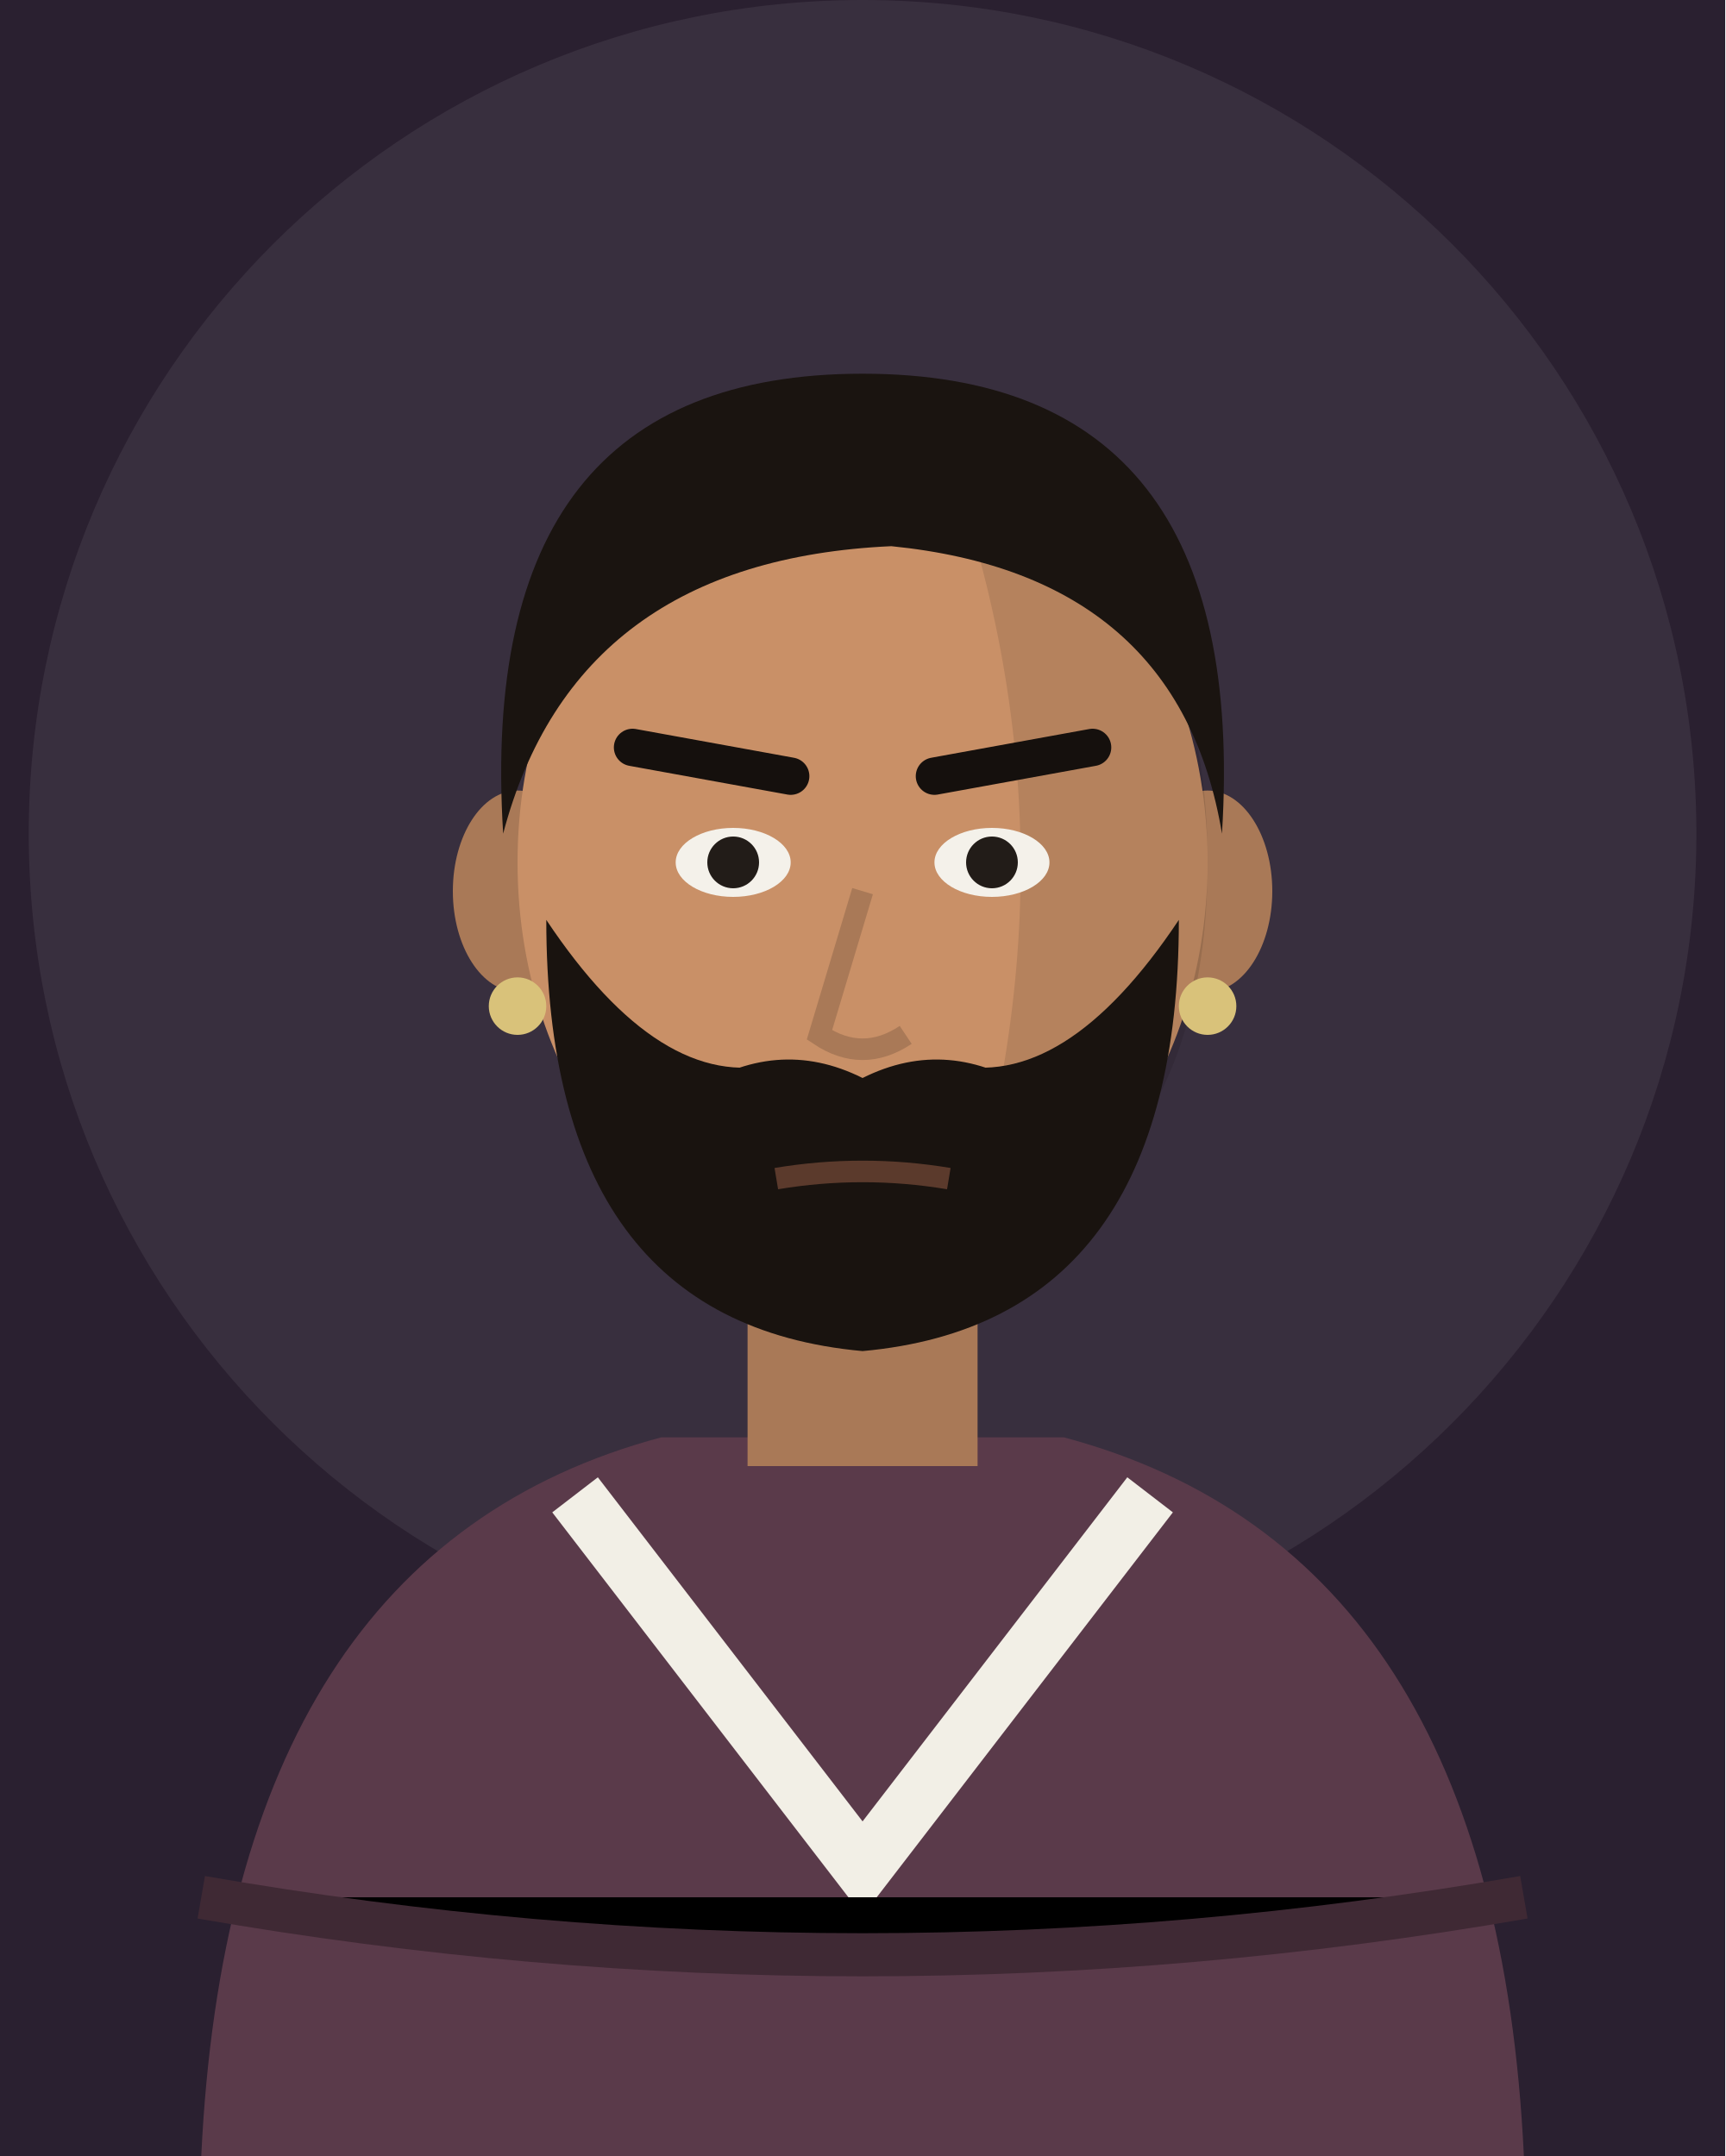
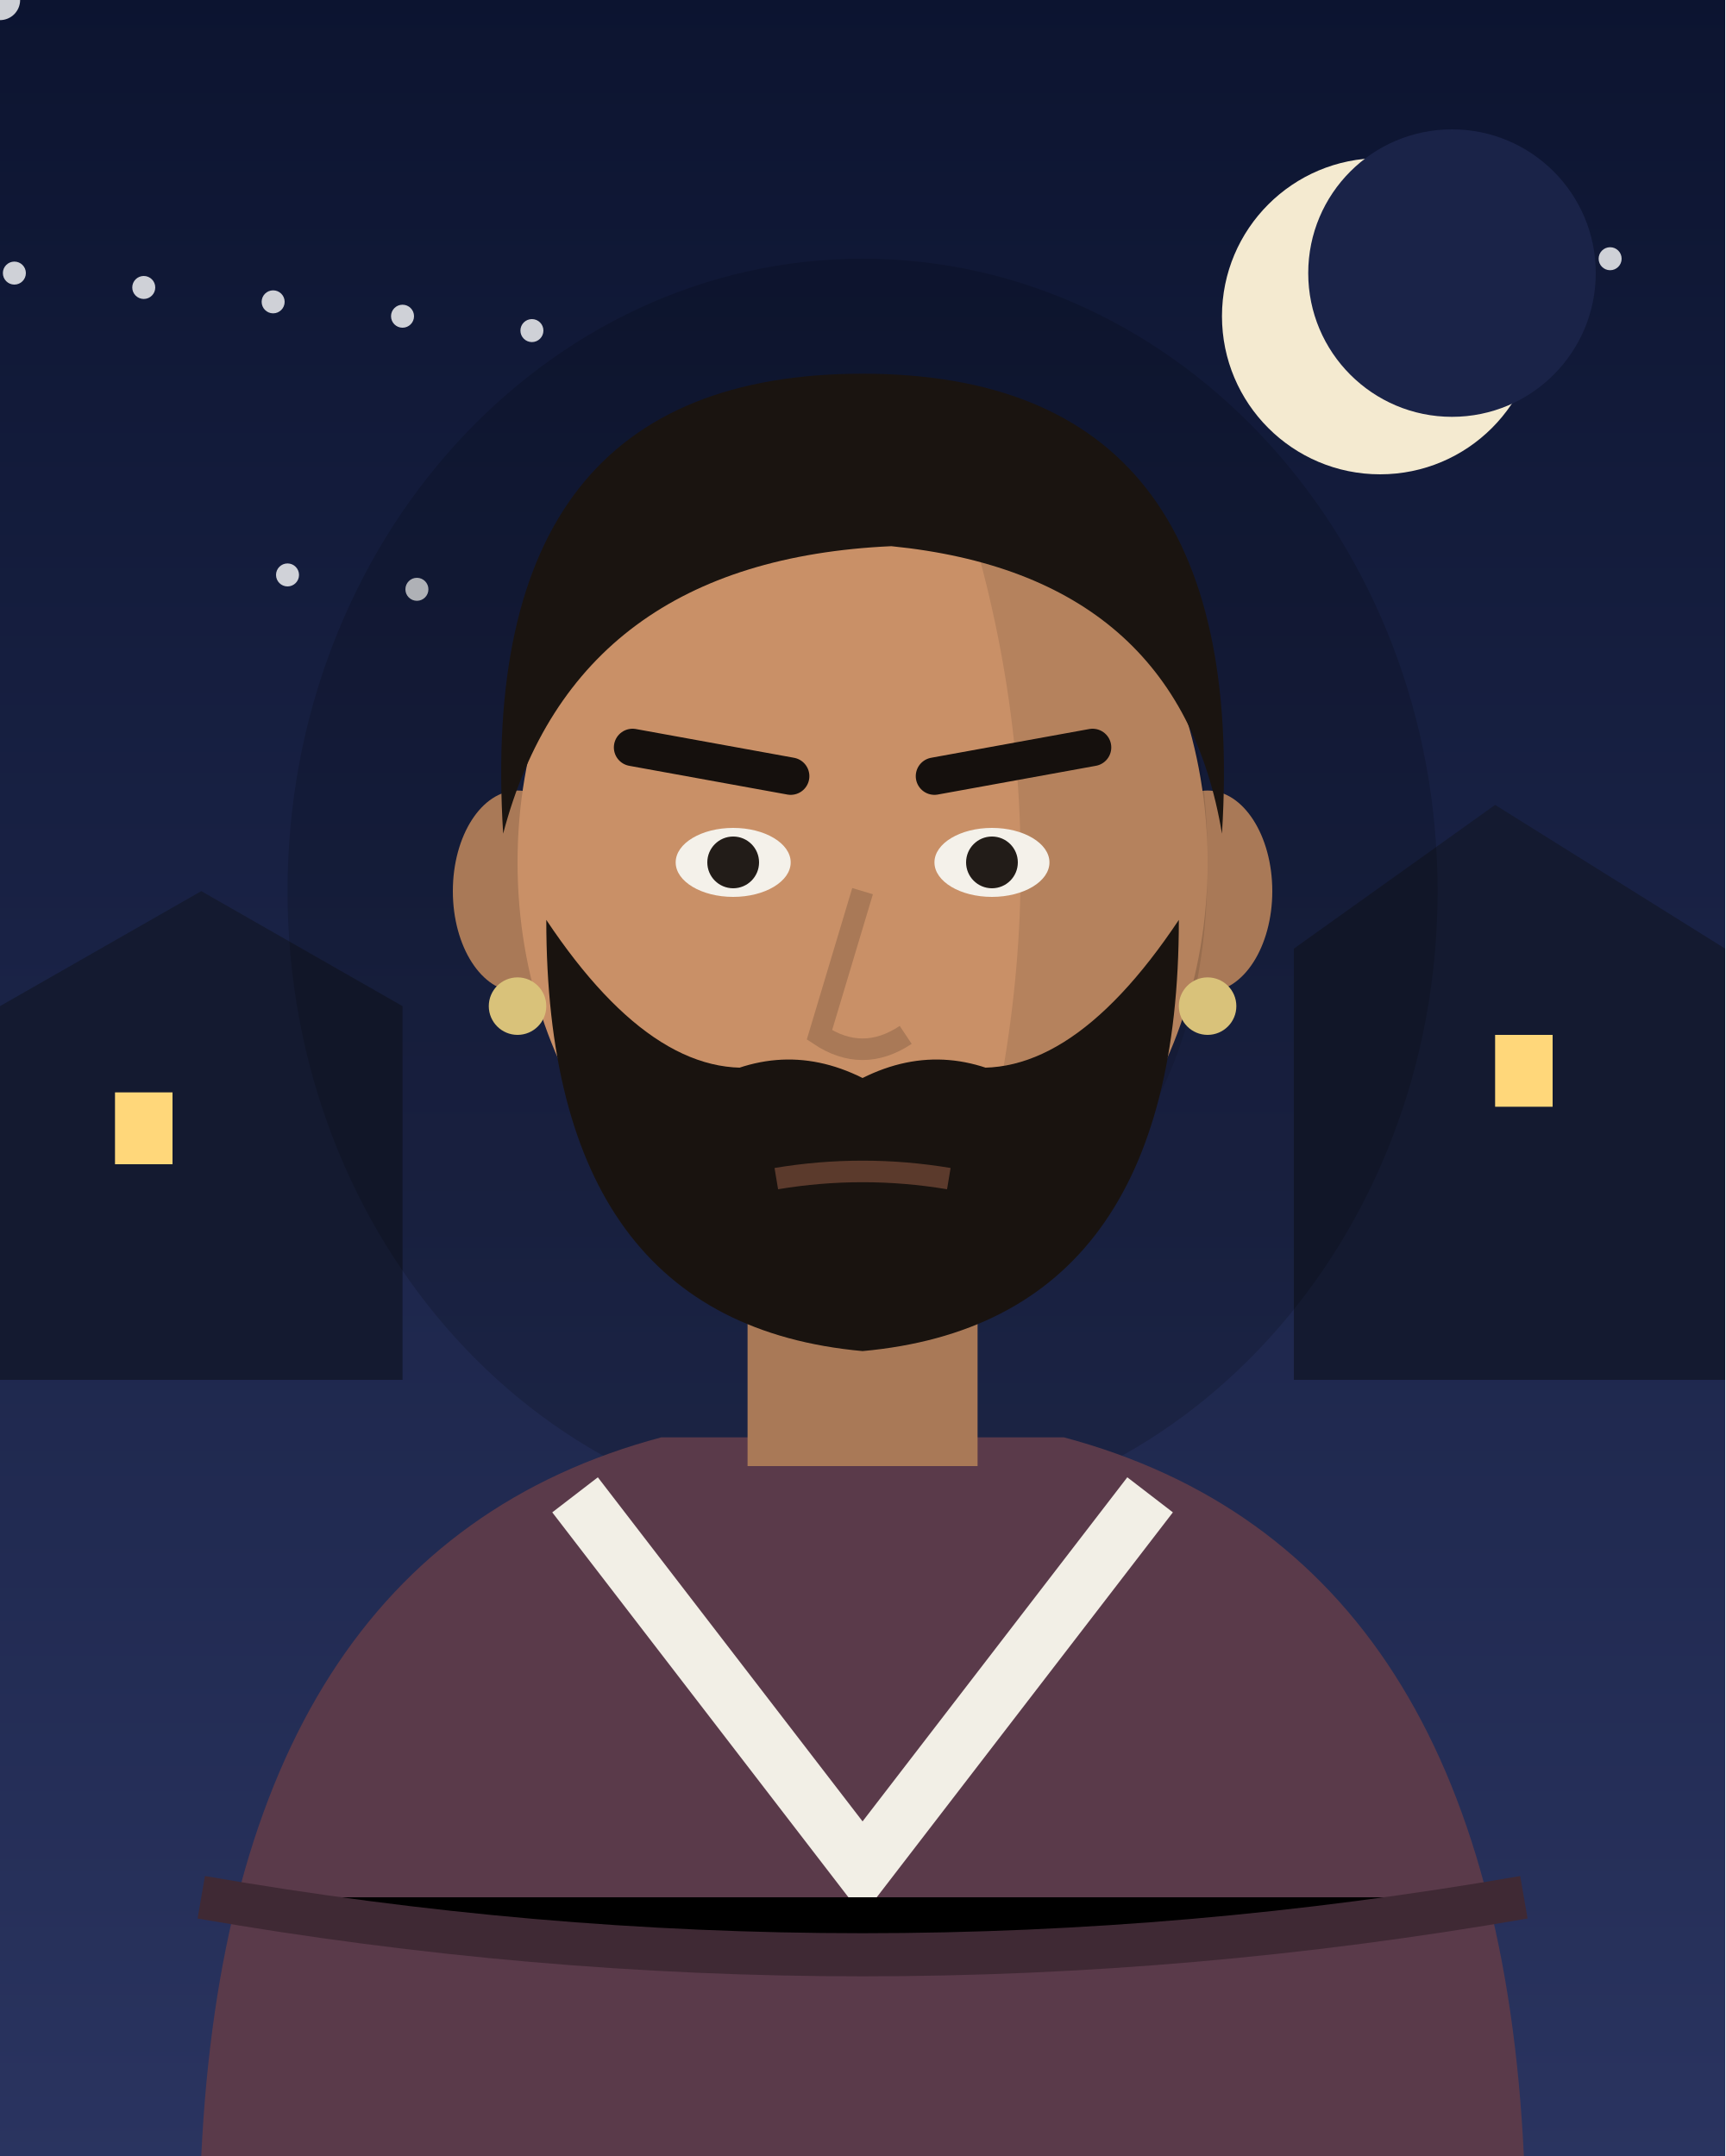
<svg xmlns="http://www.w3.org/2000/svg" viewBox="0 0 120 150" role="img" aria-label="Teodoro de Quíos">
  <style>.fx{transform-box:fill-box;transform-origin:center}.tw{animation:tw 3s ease-in-out infinite}.pu{animation:pu 4s ease-in-out infinite}@keyframes tw{50%{opacity:.25}}@keyframes pu{50%{opacity:.55}}@keyframes spin{to{transform:rotate(360deg)}}@media (prefers-reduced-motion:reduce){*{animation:none!important}}</style>
-   <rect width="120" height="150" fill="#2a2030" />
-   <circle cx="60" cy="58" r="58" fill="#fff" opacity=".07" />
+   <defs>
+     <linearGradient id="s17" x1="0" y1="0" x2="0" y2="1">
+       <stop offset="0" stop-color="#0c1430" />
+       <stop offset="1" stop-color="#2a3460" />
+     </linearGradient>
+   </defs>
+   <rect width="120" height="150" fill="url(#s17)" />
+   <circle cx="0" cy="0" r="1.4" fill="#fff" opacity=".8" />
+   <circle cx="37" cy="23" r="0.8" fill="#fff" opacity=".8" />
+   <circle cx="74" cy="46" r="0.8" fill="#fff" opacity=".8" />
+   <circle cx="111" cy="69" r="1.4" fill="#fff" opacity=".8" />
+   <circle cx="28" cy="22" r="0.8" fill="#fff" opacity=".8" />
+   <circle cx="65" cy="45" r="0.8" fill="#fff" opacity=".8" />
+   <circle cx="102" cy="68" r="1.4" fill="#fff" opacity=".8" />
+   <circle cx="19" cy="21" r="0.8" fill="#fff" opacity=".8" />
+   <circle cx="56" cy="44" r="0.8" fill="#fff" opacity=".8" />
+   <circle cx="93" cy="67" r="1.4" fill="#fff" opacity=".8" />
+   <circle cx="10" cy="20" r="0.8" fill="#fff" opacity=".8" />
+   <circle cx="47" cy="43" r="0.8" fill="#fff" opacity=".8" />
+   <circle cx="84" cy="66" r="1.4" fill="#fff" opacity=".8" />
+   <circle cx="1" cy="19" r="0.8" fill="#fff" opacity=".8" />
+   <circle cx="38" cy="42" r="0.8" fill="#fff" opacity=".8" />
+   <circle cx="75" cy="65" r="1.4" fill="#fff" opacity=".8" />
+   <circle cx="112" cy="18" r="0.8" fill="#fff" opacity=".8" />
+   <circle cx="29" cy="41" r="0.8" fill="#fff" opacity=".8" />
+   <circle cx="66" cy="64" r="1.4" fill="#fff" opacity=".8" />
+   <circle cx="103" cy="17" r="0.8" fill="#fff" opacity=".8" />
+   <circle cx="20" cy="40" r="0.8" fill="#fff" opacity=".8" />
+   <circle cx="57" cy="63" r="1.4" fill="#fff" opacity=".8" />
+   <circle cx="96" cy="22" r="11" fill="#f4ead0" />
+   <circle cx="101" cy="19" r="10" fill="#1a2348" />
+   <path d="M0 96 L0 70 L14 62 L28 70 V96Z M90 96 V66 L104 56 L120 66 V96Z" fill="#141a30" />
+   <rect x="8" y="76" width="4" height="5" fill="#ffd77a" />
+   <rect x="104" y="72" width="4" height="5" fill="#ffd77a" />
+   <ellipse cx="60" cy="62" rx="40" ry="44" fill="#000" opacity=".16" />
  <path d="M14 150 Q16 108 46 100 H74 Q104 108 106 150Z" fill="#5a3a4a" />
  <path d="M40 104 L60 130 L80 104" stroke="#f2efe6" stroke-width="4" fill="none" />
  <path d="M14 132 Q60 140 106 132" stroke="#3f2934" stroke-width="3" />
  <rect x="52" y="86" width="16" height="16" fill="#a97957" />
  <ellipse cx="36" cy="62" rx="4.5" ry="7" fill="#a97957" />
  <ellipse cx="84" cy="62" rx="4.5" ry="7" fill="#a97957" />
  <ellipse cx="60" cy="60" rx="24" ry="29" fill="#c99067" />
  <path d="M66 32 Q84 38 84 60 Q84 82 66 89 Q76 60 66 32Z" fill="#000" opacity=".1" />
  <path d="M35 58 Q33 26 60 26 Q87 26 85 58 Q82 40 62 38 Q40 39 35 58Z" fill="#1a1410" />
  <path d="M44 52 L55 54 M65 54 L76 52" stroke="#15100d" stroke-width="2.6" stroke-linecap="round" />
  <ellipse cx="51" cy="60" rx="4" ry="2.4" fill="#f4f1ea" />
  <circle cx="51" cy="60" r="1.8" fill="#221c18" />
  <ellipse cx="69" cy="60" rx="4" ry="2.4" fill="#f4f1ea" />
  <circle cx="69" cy="60" r="1.8" fill="#221c18" />
  <path d="M60 62 L57 72 Q60 74 63 72" fill="none" stroke="#a97957" stroke-width="1.5" />
  <path d="M53 80 Q60 79 67 80" stroke="#6b3b2e" stroke-width="1.8" fill="none" />
  <path d="M38 64 Q38 92 60 94 Q82 92 82 64 Q74 76 66 74 Q60 78 54 74 Q46 76 38 64Z" fill="#19130f" />
  <path d="M48 76 Q54 72 60 75 Q66 72 72 76 Q66 78 60 77 Q54 78 48 76Z" fill="#19130f" />
  <path d="M54 82 Q60 81 66 82" stroke="#5b3a2c" stroke-width="1.5" fill="none" />
  <circle cx="36" cy="70" r="2" fill="#d9c27a" />
  <circle cx="84" cy="70" r="2" fill="#d9c27a" />
</svg>
